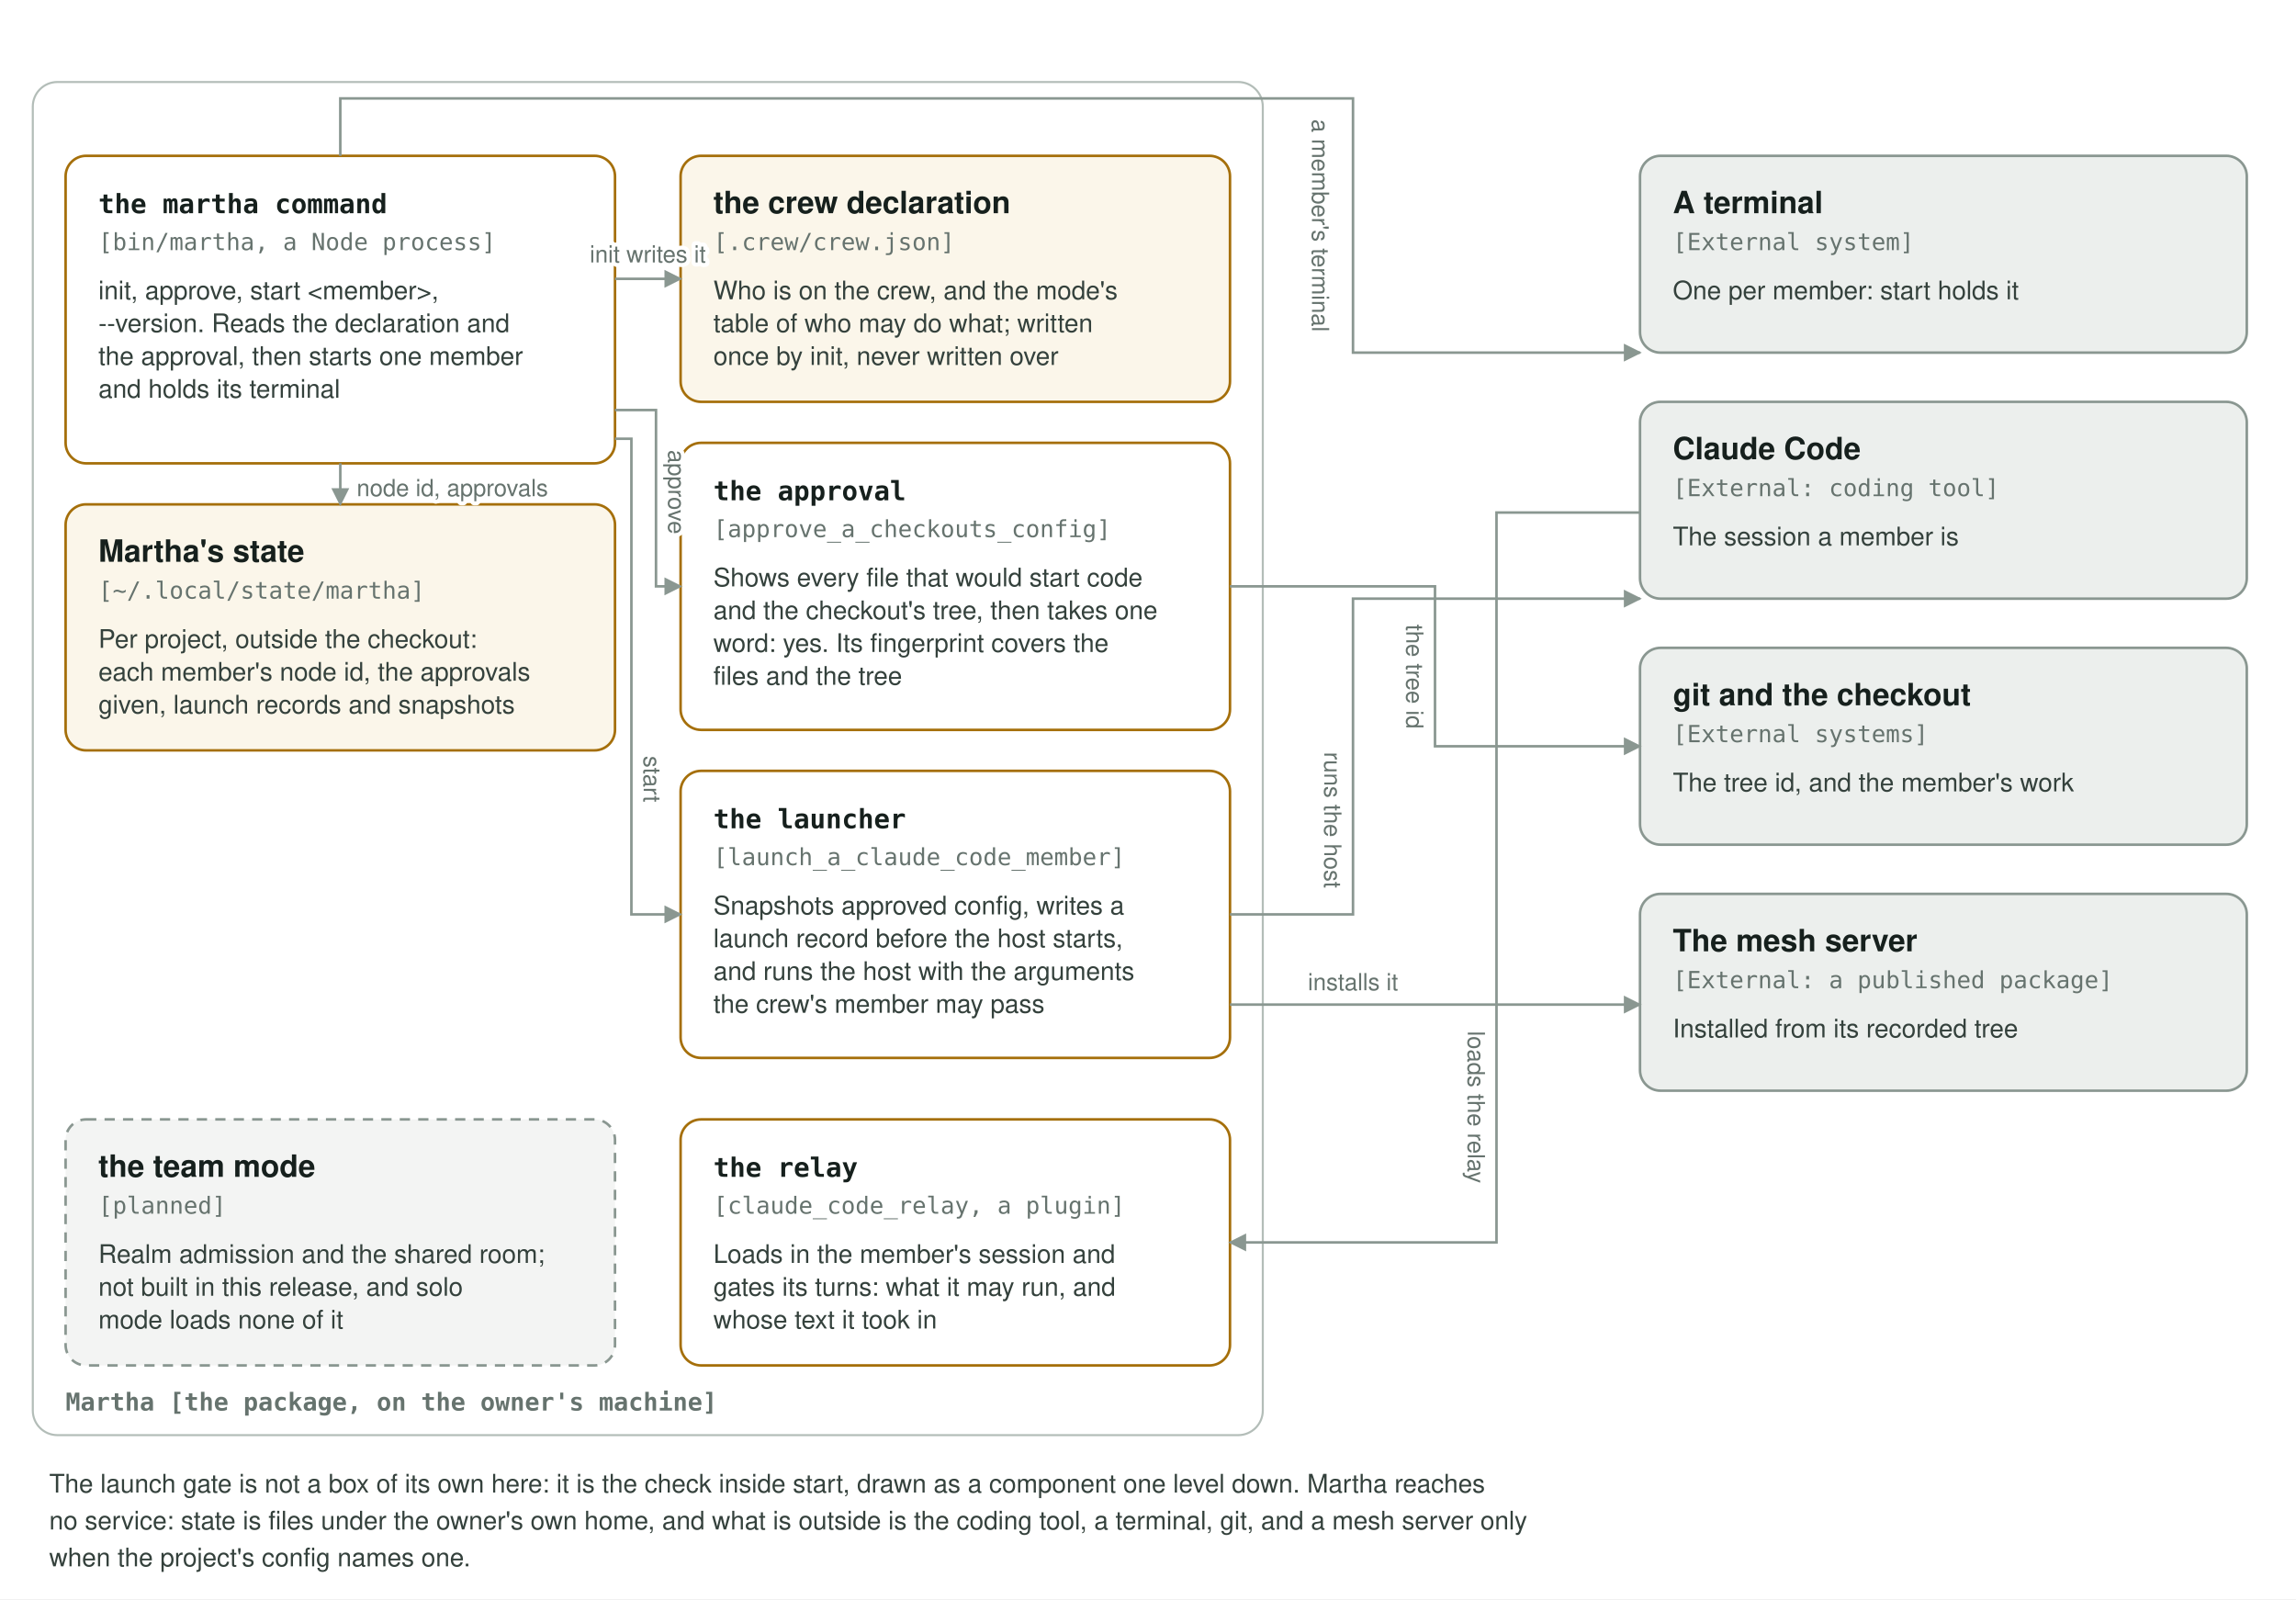
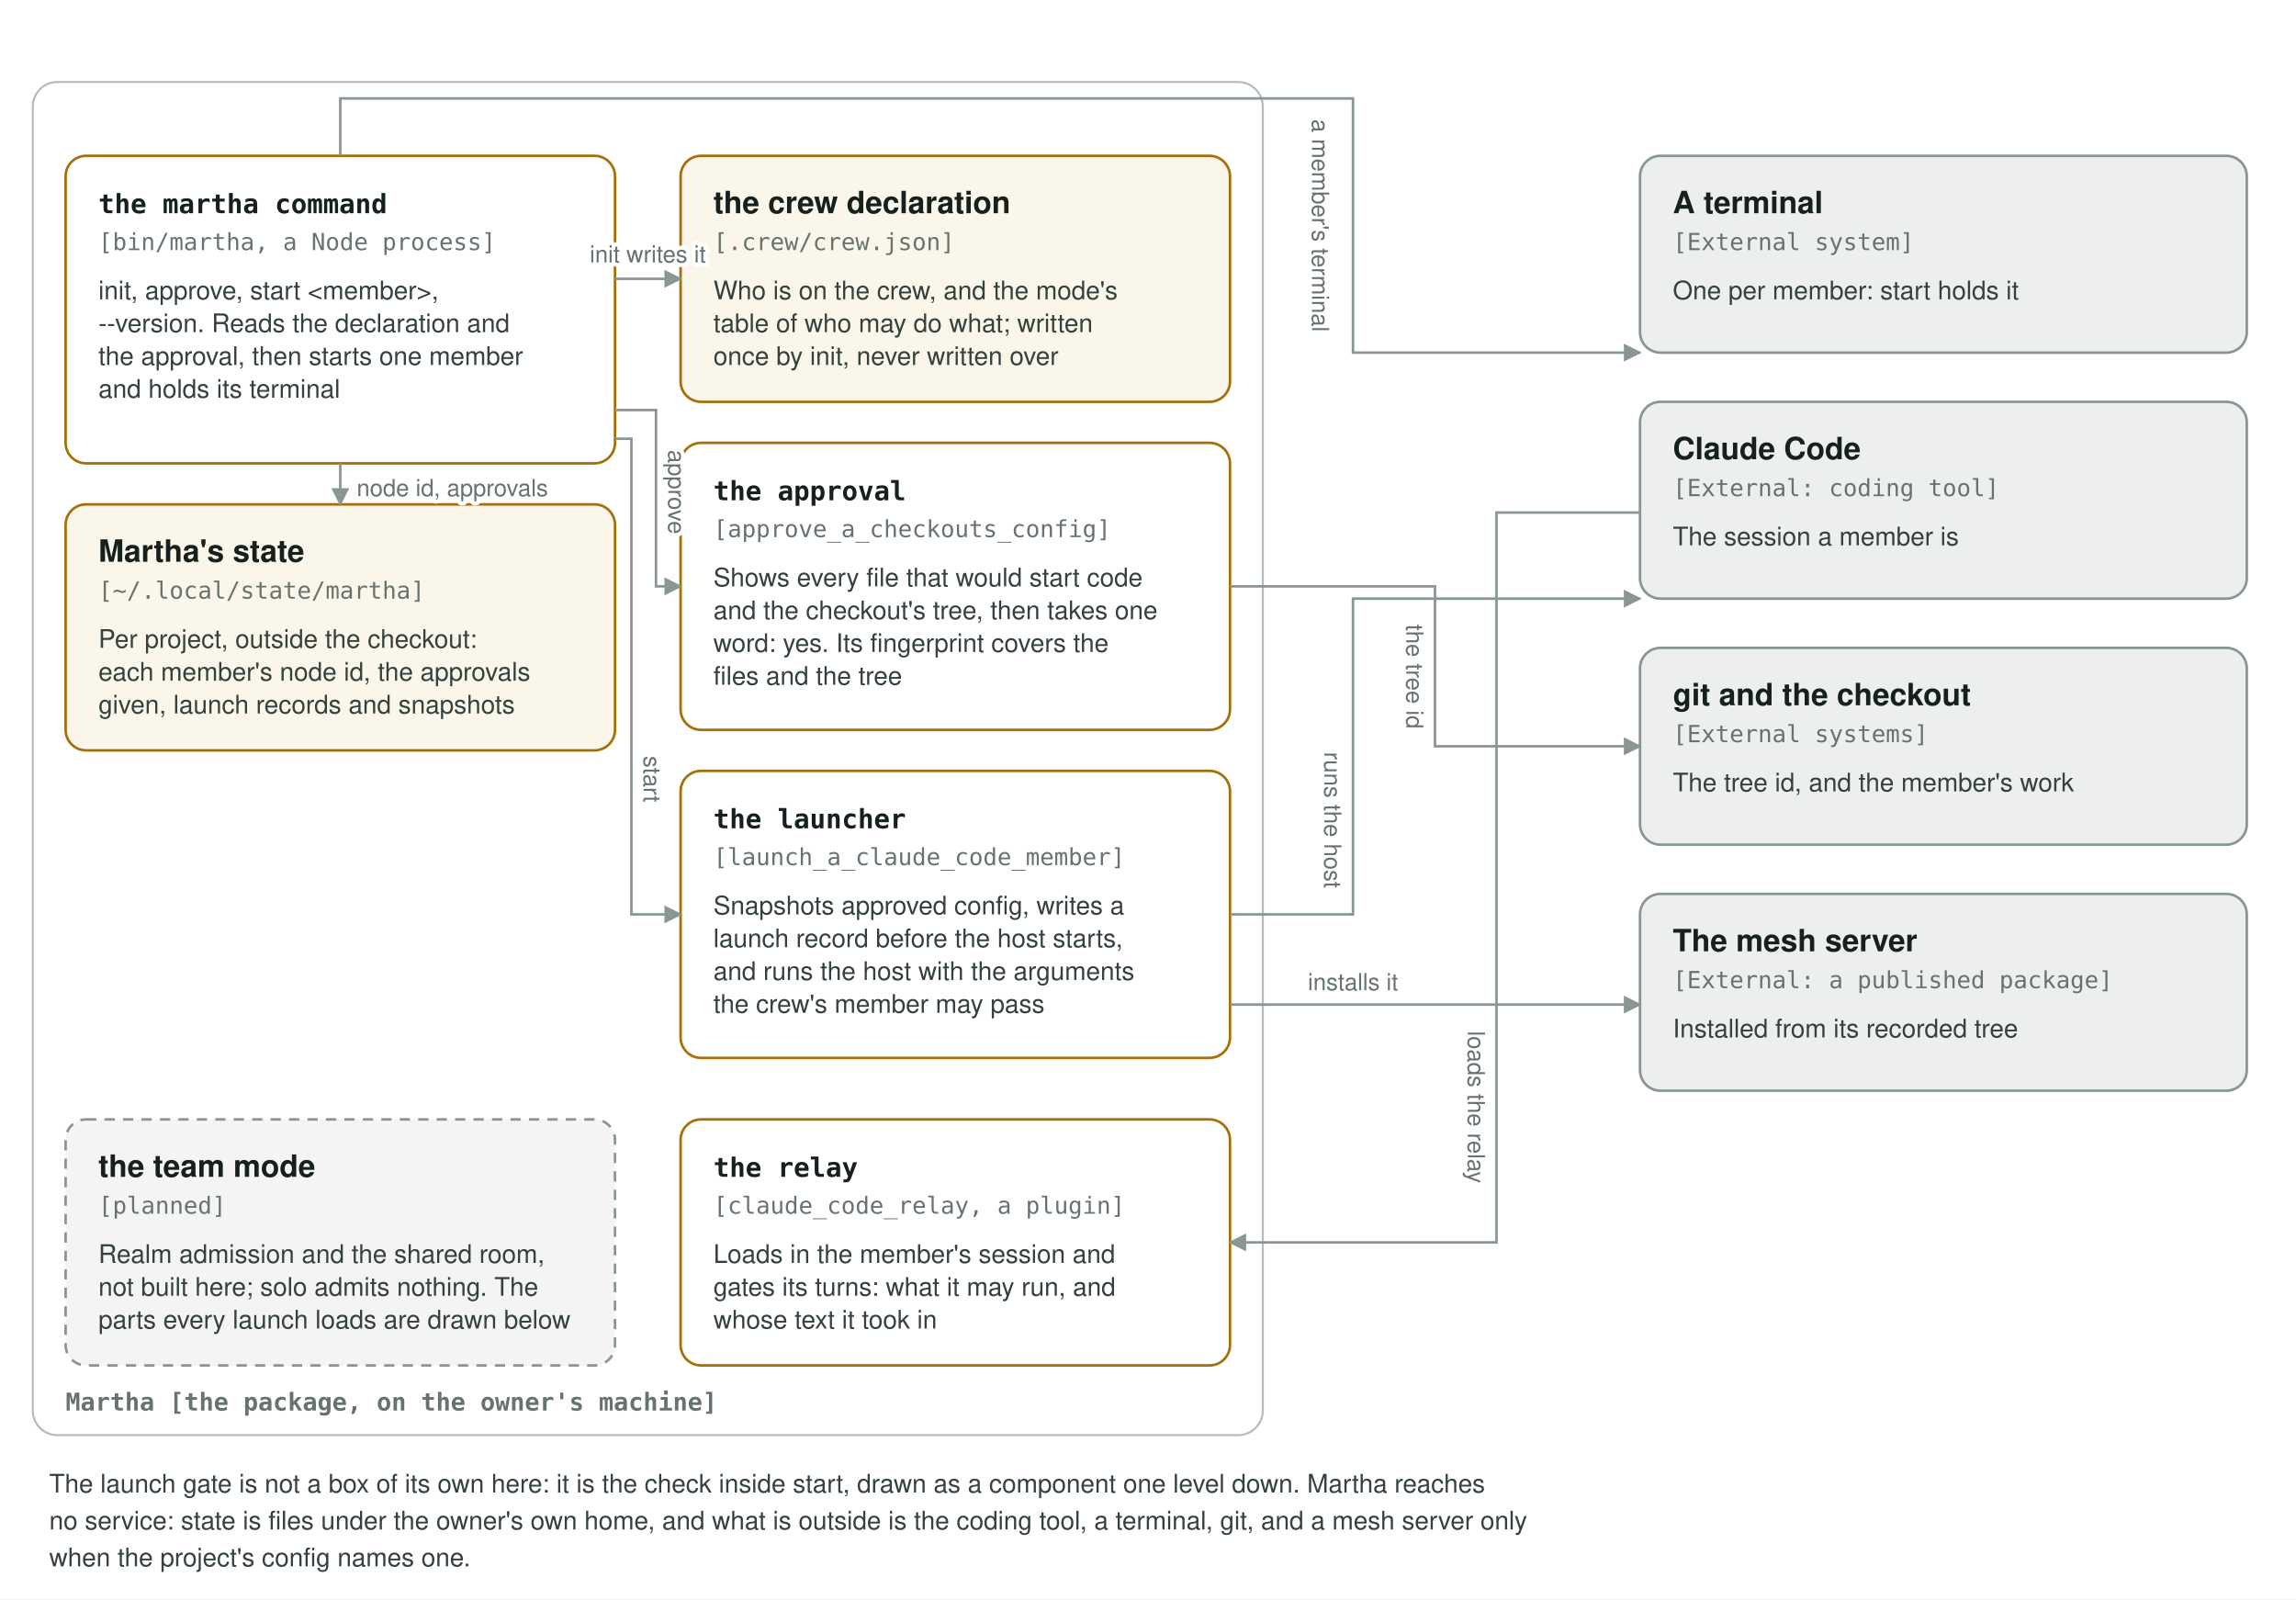
<svg xmlns="http://www.w3.org/2000/svg" viewBox="0 0 1120 780" role="img" aria-label="Martha containers">
  <style>
.t-name { font-family: "Atkinson Hyperlegible", "Segoe UI", system-ui, -apple-system, Helvetica, Arial, sans-serif; font-size: 15px; font-weight: 700; }
.t-desc { font-family: "Atkinson Hyperlegible", "Segoe UI", system-ui, -apple-system, Helvetica, Arial, sans-serif; font-size: 12.5px; }
.t-rel { font-family: "Atkinson Hyperlegible", "Segoe UI", system-ui, -apple-system, Helvetica, Arial, sans-serif; font-size: 11.5px; paint-order: stroke; stroke-width: 4px; stroke-linejoin: round; }
.t-code { font-family: "JetBrains Mono", ui-monospace, Menlo, Consolas, monospace; font-size: 13px; font-weight: 600; }
.t-type { font-family: "JetBrains Mono", ui-monospace, Menlo, Consolas, monospace; font-size: 11.5px; }
.t-bound { font-family: "JetBrains Mono", ui-monospace, Menlo, Consolas, monospace; font-size: 12px; font-weight: 600; }
.t-leg { font-family: "Atkinson Hyperlegible", "Segoe UI", system-ui, -apple-system, Helvetica, Arial, sans-serif; font-size: 12px; }
.edge { fill: none; stroke-width: 1.25; }
.edge-team { fill: none; stroke-width: 1.25; stroke-dasharray: 5 4; }
.bg { fill: #FFFFFF; }
.b-sys { fill: #F5E9CC; stroke: #A56F0A; stroke-width: 2; }
.b-per { fill: #E3EBF2; stroke: #3B5B7A; stroke-width: 1.25; }
.b-mac { fill: #E6E4EE; stroke: #5E5A78; stroke-width: 1.25; stroke-dasharray: 5 4; }
.b-ext { fill: #ECEFED; stroke: #8A9791; stroke-width: 1.25; }
.b-cmp { fill: #FFFFFF; stroke: #A56F0A; stroke-width: 1.25; }
.b-dat { fill: #FBF6EA; stroke: #A56F0A; stroke-width: 1.25; }
.b-team { fill: #FFFFFF; stroke: #5E5A78; stroke-width: 1.25; stroke-dasharray: 5 4; }
.b-later { fill: #F3F4F3; stroke: #8A9791; stroke-width: 1.25; stroke-dasharray: 5 4; }
.bound { fill: none; stroke: #B3BDB8; stroke-width: 1; }
.head { fill: #3B5B7A; }
.t-name, .t-code { fill: #16201D; }
.t-type, .t-bound, .t-leg { fill: #66736E; }
.t-desc { fill: #34413C; }
.t-rel { fill: #66736E; stroke: #FFFFFF; }
.edge, .edge-team { stroke: #8A9791; }
.arrowhead { fill: #8A9791; }
@media (prefers-color-scheme: dark) {
.bg { fill: #171F1C; }
.b-sys { fill: #3A2E13; stroke: #E3AA3C; }
.b-per { fill: #1D2A36; stroke: #8EB4D8; }
.b-mac { fill: #26243A; stroke: #A9A4C8; }
.b-ext { fill: #1C2421; stroke: #7D8B85; }
.b-cmp { fill: #171F1C; stroke: #E3AA3C; }
.b-dat { fill: #2A2414; stroke: #E3AA3C; }
.b-team { fill: #171F1C; stroke: #A9A4C8; }
.b-later { fill: #1C2421; stroke: #7D8B85; }
.bound { stroke: #4A5752; }
.head { fill: #8EB4D8; }
.t-name, .t-code { fill: #E6ECE9; }
.t-type, .t-bound, .t-leg { fill: #93A09A; }
.t-desc { fill: #C3CDC8; }
.t-rel { fill: #93A09A; stroke: #171F1C; }
.edge, .edge-team { stroke: #7D8B85; }
.arrowhead { fill: #7D8B85; }
}
</style>
  <defs>
    <marker id="a" viewBox="0 0 10 10" refX="9" refY="5" markerWidth="7" markerHeight="7" orient="auto-start-reverse">
      <path class="arrowhead" d="M0 0L10 5L0 10z" />
    </marker>
  </defs>
  <rect class="bg" x="0" y="0" width="1120" height="780" />
  <rect class="bound" x="16" y="40" width="600" height="660" rx="12" />
  <text class="t-bound" x="32" y="688">Martha [the package, on the owner's machine]</text>
  <rect class="b-cmp" x="32" y="76" width="268" height="150" rx="10" />
  <text class="t-code" x="48" y="104">the martha command</text>
  <text class="t-type" x="48" y="122">[bin/martha, a Node process]</text>
  <text class="t-desc" x="48" y="146">init, approve, start &lt;member&gt;,</text>
  <text class="t-desc" x="48" y="162">--version. Reads the declaration and</text>
  <text class="t-desc" x="48" y="178">the approval, then starts one member</text>
  <text class="t-desc" x="48" y="194">and holds its terminal</text>
  <rect class="b-dat" x="32" y="246" width="268" height="120" rx="10" />
  <text class="t-name" x="48" y="274">Martha's state</text>
  <text class="t-type" x="48" y="292">[~/.local/state/martha]</text>
  <text class="t-desc" x="48" y="316">Per project, outside the checkout:</text>
  <text class="t-desc" x="48" y="332">each member's node id, the approvals</text>
  <text class="t-desc" x="48" y="348">given, launch records and snapshots</text>
  <rect class="b-later" x="32" y="546" width="268" height="120" rx="10" />
  <text class="t-name" x="48" y="574">the team mode</text>
  <text class="t-type" x="48" y="592">[planned]</text>
-   <text class="t-desc" x="48" y="616">Realm admission and the shared room;</text>
-   <text class="t-desc" x="48" y="632">not built in this release, and solo</text>
-   <text class="t-desc" x="48" y="648">mode loads none of it</text>
+   <text class="t-desc" x="48" y="616">Realm admission and the shared room,</text>
+   <text class="t-desc" x="48" y="632">not built here; solo admits nothing. The</text>
+   <text class="t-desc" x="48" y="648">parts every launch loads are drawn below</text>
  <rect class="b-dat" x="332" y="76" width="268" height="120" rx="10" />
  <text class="t-name" x="348" y="104">the crew declaration</text>
  <text class="t-type" x="348" y="122">[.crew/crew.json]</text>
  <text class="t-desc" x="348" y="146">Who is on the crew, and the mode's</text>
  <text class="t-desc" x="348" y="162">table of who may do what; written</text>
  <text class="t-desc" x="348" y="178">once by init, never written over</text>
  <rect class="b-cmp" x="332" y="216" width="268" height="140" rx="10" />
  <text class="t-code" x="348" y="244">the approval</text>
  <text class="t-type" x="348" y="262">[approve_a_checkouts_config]</text>
  <text class="t-desc" x="348" y="286">Shows every file that would start code</text>
  <text class="t-desc" x="348" y="302">and the checkout's tree, then takes one</text>
  <text class="t-desc" x="348" y="318">word: yes. Its fingerprint covers the</text>
  <text class="t-desc" x="348" y="334">files and the tree</text>
  <rect class="b-cmp" x="332" y="376" width="268" height="140" rx="10" />
  <text class="t-code" x="348" y="404">the launcher</text>
  <text class="t-type" x="348" y="422">[launch_a_claude_code_member]</text>
  <text class="t-desc" x="348" y="446">Snapshots approved config, writes a</text>
  <text class="t-desc" x="348" y="462">launch record before the host starts,</text>
  <text class="t-desc" x="348" y="478">and runs the host with the arguments</text>
  <text class="t-desc" x="348" y="494">the crew's member may pass</text>
  <rect class="b-cmp" x="332" y="546" width="268" height="120" rx="10" />
  <text class="t-code" x="348" y="574">the relay</text>
  <text class="t-type" x="348" y="592">[claude_code_relay, a plugin]</text>
  <text class="t-desc" x="348" y="616">Loads in the member's session and</text>
  <text class="t-desc" x="348" y="632">gates its turns: what it may run, and</text>
  <text class="t-desc" x="348" y="648">whose text it took in</text>
  <rect class="b-ext" x="800" y="76" width="296" height="96" rx="10" />
  <text class="t-name" x="816" y="104">A terminal</text>
  <text class="t-type" x="816" y="122">[External system]</text>
  <text class="t-desc" x="816" y="146">One per member: start holds it</text>
  <rect class="b-ext" x="800" y="196" width="296" height="96" rx="10" />
  <text class="t-name" x="816" y="224">Claude Code</text>
  <text class="t-type" x="816" y="242">[External: coding tool]</text>
  <text class="t-desc" x="816" y="266">The session a member is</text>
  <rect class="b-ext" x="800" y="316" width="296" height="96" rx="10" />
  <text class="t-name" x="816" y="344">git and the checkout</text>
  <text class="t-type" x="816" y="362">[External systems]</text>
  <text class="t-desc" x="816" y="386">The tree id, and the member's work</text>
  <rect class="b-ext" x="800" y="436" width="296" height="96" rx="10" />
  <text class="t-name" x="816" y="464">The mesh server</text>
  <text class="t-type" x="816" y="482">[External: a published package]</text>
  <text class="t-desc" x="816" y="506">Installed from its recorded tree</text>
  <path class="edge" d="M166 226V246" marker-end="url(#a)" />
  <text class="t-rel" x="174" y="242">node id, approvals</text>
  <path class="edge" d="M300 136H332" marker-end="url(#a)" />
  <text class="t-rel" x="316" y="128" text-anchor="middle">init writes it</text>
  <path class="edge" d="M300 200H320V286H332" marker-end="url(#a)" />
  <text class="t-rel" x="326" y="240" text-anchor="middle" transform="rotate(90 326 240)">approve</text>
  <path class="edge" d="M300 214H308V446H332" marker-end="url(#a)" />
  <text class="t-rel" x="314" y="380" text-anchor="middle" transform="rotate(90 314 380)">start</text>
  <path class="edge" d="M166 76V48H660V172H800" marker-end="url(#a)" />
  <text class="t-rel" x="640" y="110" text-anchor="middle" transform="rotate(90 640 110)">a member's terminal</text>
  <path class="edge" d="M600 286H700V364H800" marker-end="url(#a)" />
  <text class="t-rel" x="686" y="330" text-anchor="middle" transform="rotate(90 686 330)">the tree id</text>
  <path class="edge" d="M600 446H660V292H800" marker-end="url(#a)" />
  <text class="t-rel" x="646" y="400" text-anchor="middle" transform="rotate(90 646 400)">runs the host</text>
  <path class="edge" d="M800 250H730V606H600" marker-end="url(#a)" />
  <text class="t-rel" x="716" y="540" text-anchor="middle" transform="rotate(90 716 540)">loads the relay</text>
  <path class="edge" d="M600 490H800" marker-end="url(#a)" />
  <text class="t-rel" x="660" y="483" text-anchor="middle">installs it</text>
  <text class="t-desc" x="24" y="728">The launch gate is not a box of its own here: it is the check inside start, drawn as a component one level down. Martha reaches</text>
  <text class="t-desc" x="24" y="746">no service: state is files under the owner's own home, and what is outside is the coding tool, a terminal, git, and a mesh server only</text>
  <text class="t-desc" x="24" y="764">when the project's config names one.</text>
</svg>
